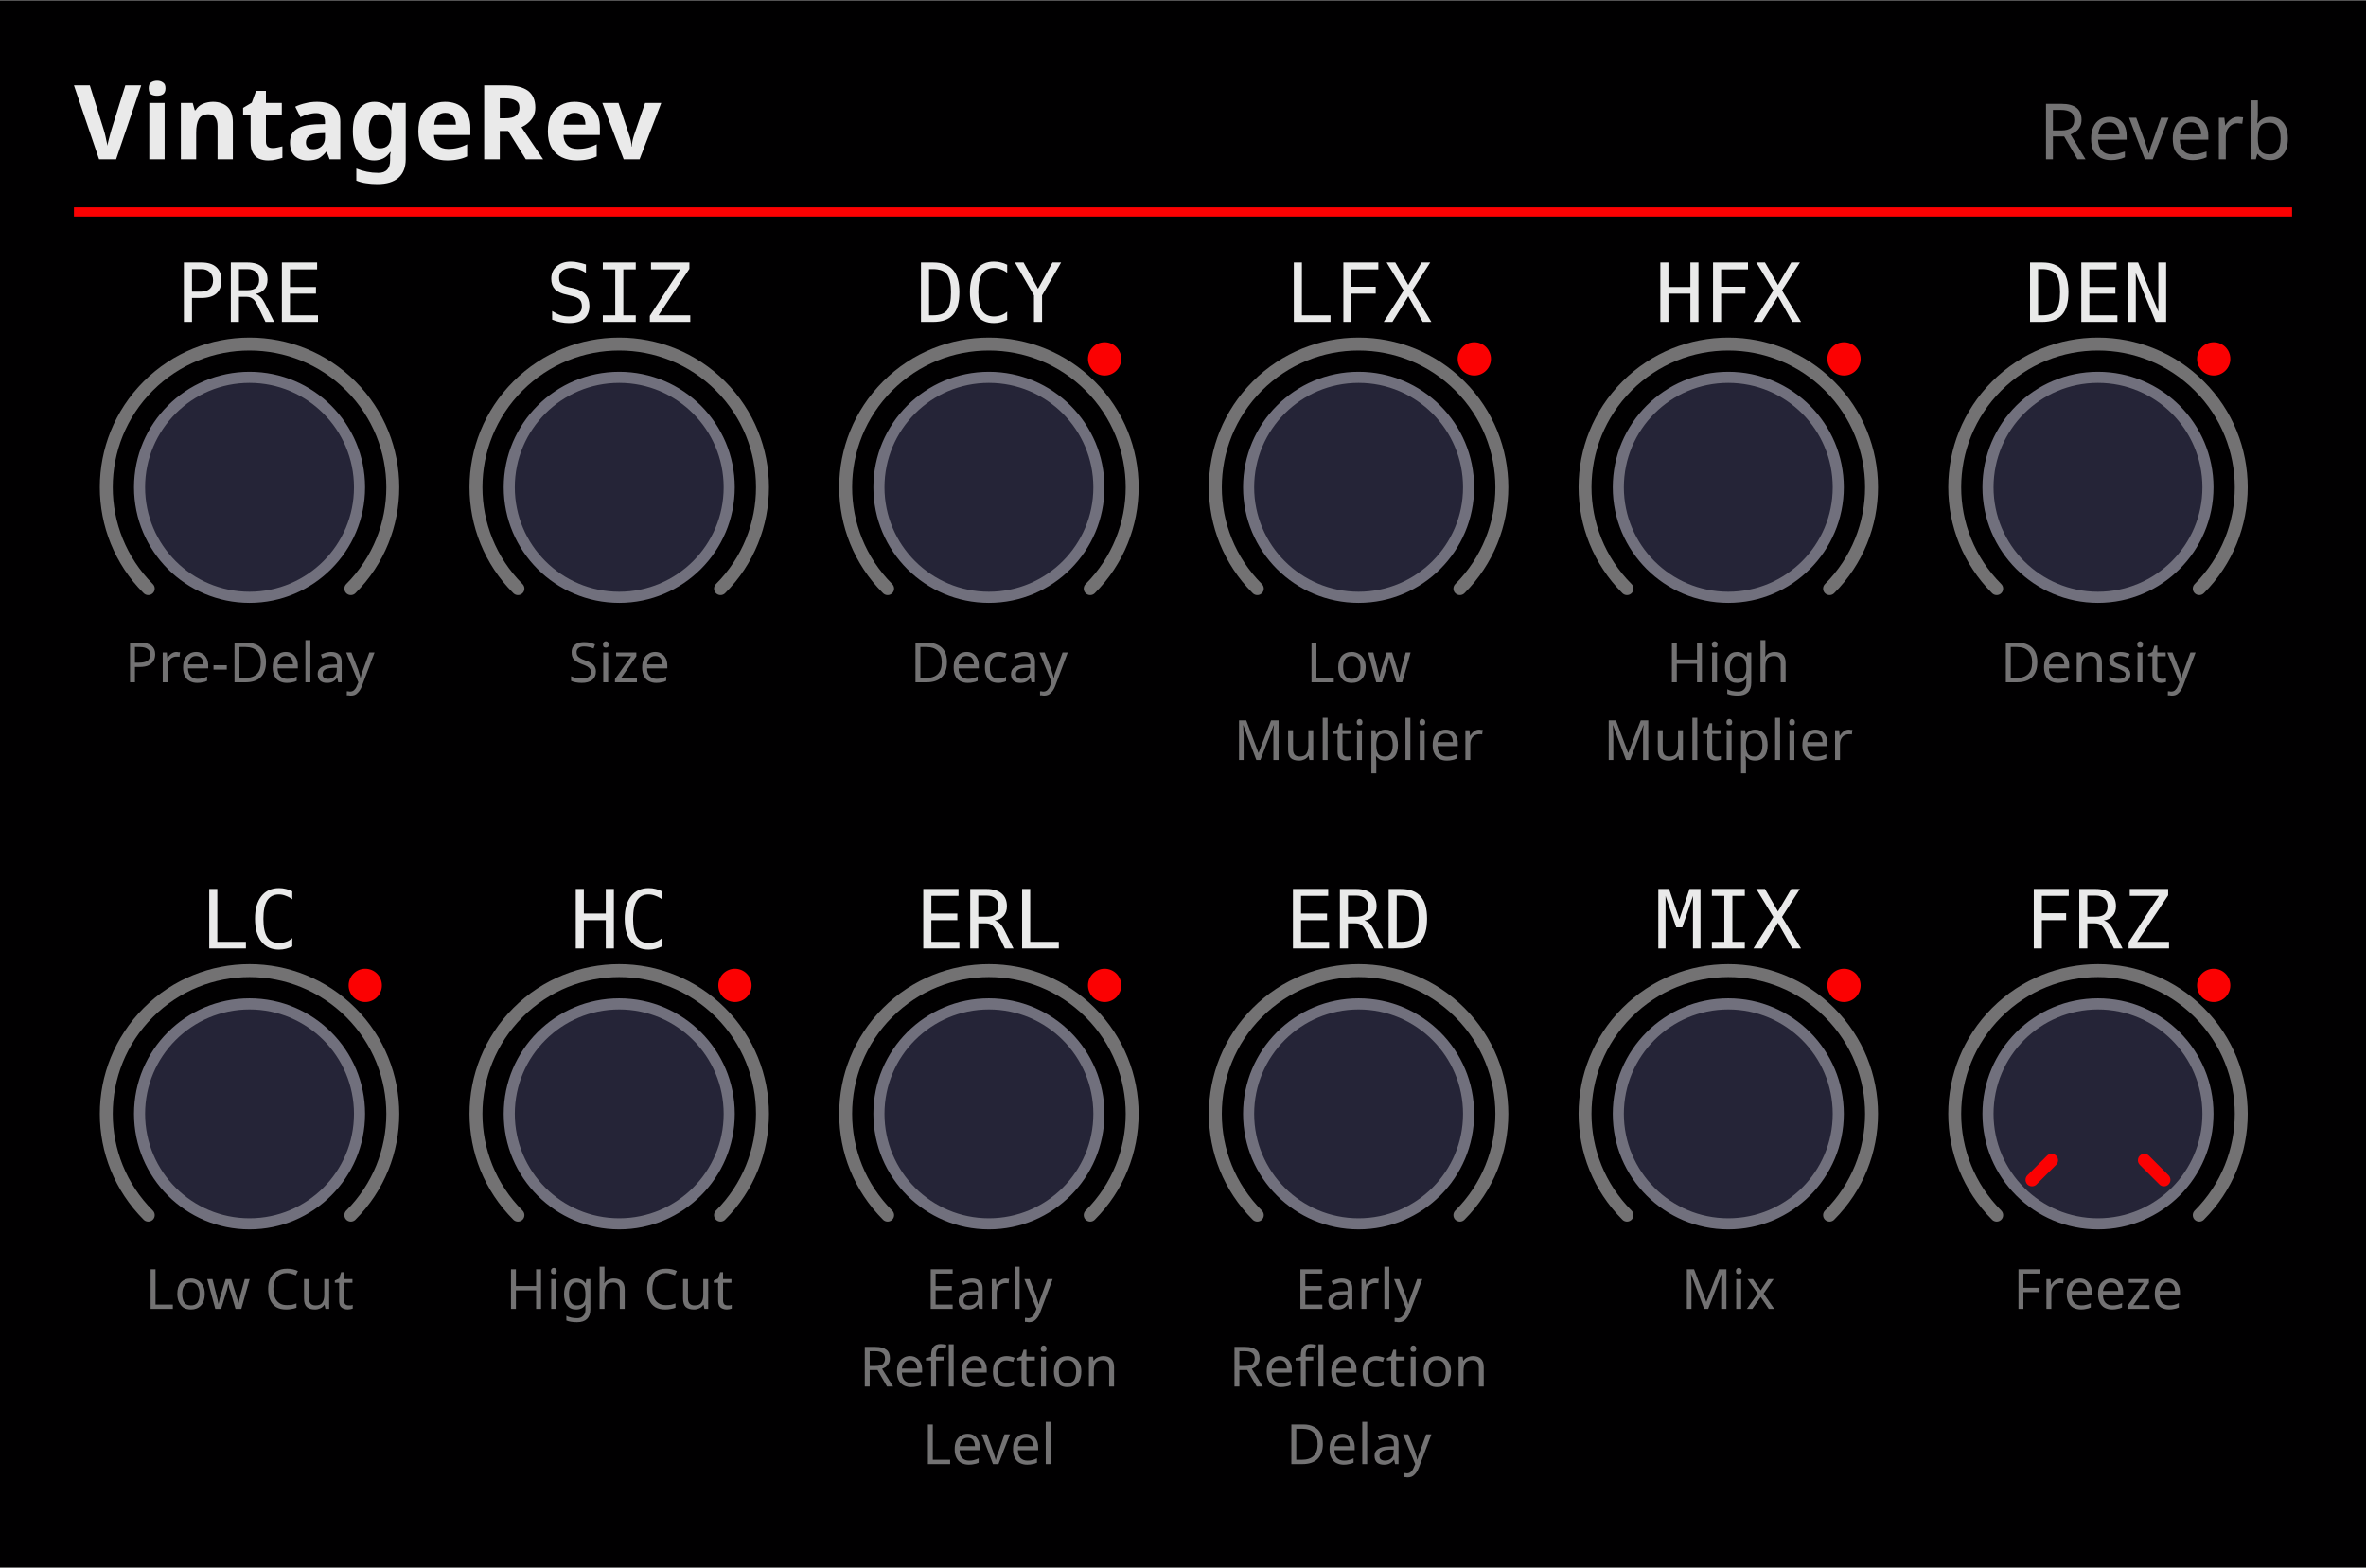
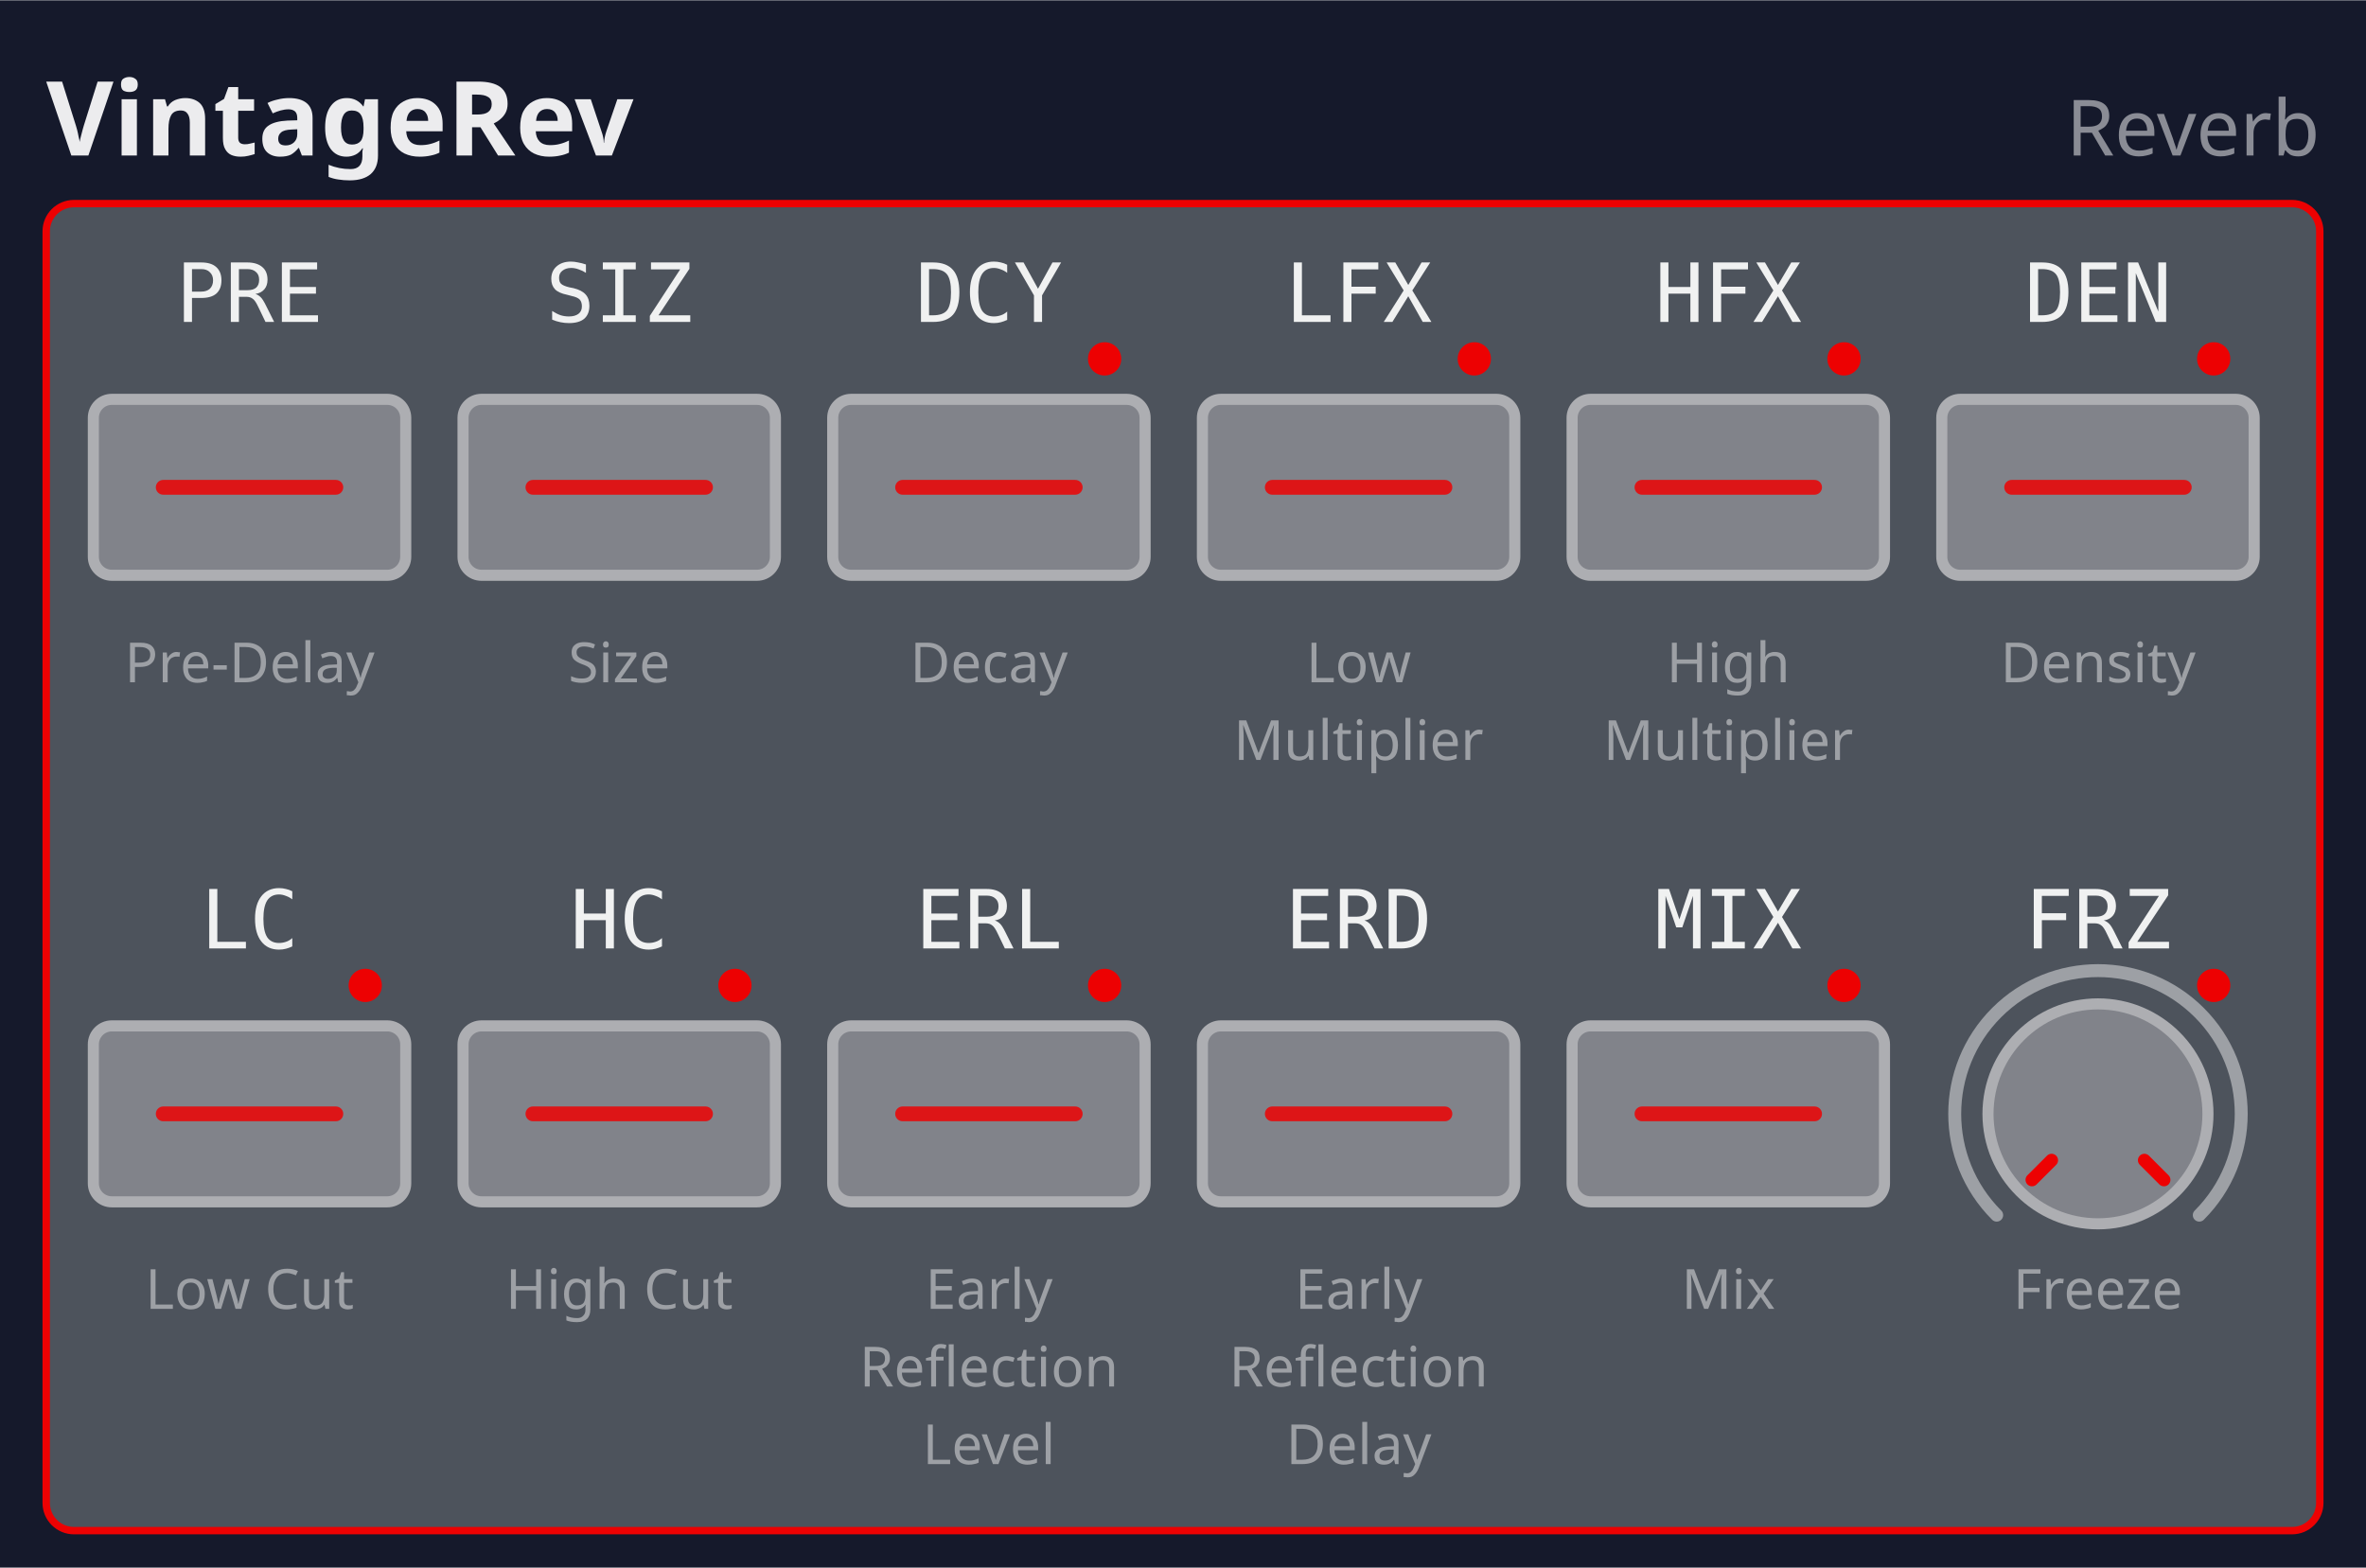
<svg xmlns="http://www.w3.org/2000/svg" viewBox="0 0 128 84.8" width="768" height="509" role="img" aria-label="Vintage Room Reverb front panel" font-family="ui-sans-serif, system-ui, sans-serif">
-   <rect width="128" height="84.8" fill="#010001" />
-   <text x="4" y="8.6" font-size="5.6" font-weight="600" fill="#eaeaea">VintageRev</text>
-   <text x="124" y="8.6" font-size="4.2" text-anchor="end" fill="#737273">Reverb</text>
-   <rect x="4" y="11.2" width="120" height="0.5" fill="#fb0102" />
-   <text x="13.50" y="17.40" font-size="4.4" text-anchor="middle" font-family="ui-monospace, SFMono-Regular, Menlo, monospace" fill="#eaeaea">PRE</text>
-   <path d="M 8.02 31.83 A 7.75 7.75 0 1 1 18.98 31.83" fill="none" stroke="#737273" stroke-width="0.7" stroke-linecap="round" />
-   <circle cx="13.50" cy="26.35" r="5.95" fill="#252437" stroke="#71707d" stroke-width="0.6" />
-   <text x="13.50" y="36.90" font-size="3" text-anchor="middle" fill="#737273">Pre-Delay</text>
-   <text x="33.50" y="17.40" font-size="4.4" text-anchor="middle" font-family="ui-monospace, SFMono-Regular, Menlo, monospace" fill="#eaeaea">SIZ</text>
-   <path d="M 28.02 31.83 A 7.75 7.75 0 1 1 38.98 31.83" fill="none" stroke="#737273" stroke-width="0.7" stroke-linecap="round" />
-   <circle cx="33.50" cy="26.35" r="5.95" fill="#252437" stroke="#71707d" stroke-width="0.6" />
-   <text x="33.50" y="36.90" font-size="3" text-anchor="middle" fill="#737273">Size</text>
-   <text x="53.50" y="17.40" font-size="4.4" text-anchor="middle" font-family="ui-monospace, SFMono-Regular, Menlo, monospace" fill="#eaeaea">DCY</text>
-   <path d="M 48.02 31.83 A 7.75 7.75 0 1 1 58.98 31.83" fill="none" stroke="#737273" stroke-width="0.7" stroke-linecap="round" />
-   <circle cx="53.50" cy="26.35" r="5.95" fill="#252437" stroke="#71707d" stroke-width="0.6" />
-   <circle cx="59.76" cy="19.40" r="0.9" fill="#fb0102" />
-   <text x="53.50" y="36.90" font-size="3" text-anchor="middle" fill="#737273">Decay</text>
-   <text x="73.50" y="17.40" font-size="4.4" text-anchor="middle" font-family="ui-monospace, SFMono-Regular, Menlo, monospace" fill="#eaeaea">LFX</text>
-   <path d="M 68.02 31.83 A 7.75 7.75 0 1 1 78.98 31.83" fill="none" stroke="#737273" stroke-width="0.7" stroke-linecap="round" />
-   <circle cx="73.50" cy="26.35" r="5.95" fill="#252437" stroke="#71707d" stroke-width="0.6" />
-   <circle cx="79.76" cy="19.40" r="0.9" fill="#fb0102" />
-   <text x="73.50" y="36.90" font-size="3" text-anchor="middle" fill="#737273">Low</text>
-   <text x="73.50" y="41.10" font-size="3" text-anchor="middle" fill="#737273">Multiplier</text>
-   <text x="93.50" y="17.40" font-size="4.4" text-anchor="middle" font-family="ui-monospace, SFMono-Regular, Menlo, monospace" fill="#eaeaea">HFX</text>
-   <path d="M 88.02 31.83 A 7.75 7.75 0 1 1 98.98 31.83" fill="none" stroke="#737273" stroke-width="0.7" stroke-linecap="round" />
-   <circle cx="93.50" cy="26.35" r="5.95" fill="#252437" stroke="#71707d" stroke-width="0.6" />
-   <circle cx="99.76" cy="19.40" r="0.9" fill="#fb0102" />
-   <text x="93.50" y="36.90" font-size="3" text-anchor="middle" fill="#737273">High</text>
-   <text x="93.50" y="41.10" font-size="3" text-anchor="middle" fill="#737273">Multiplier</text>
-   <text x="113.50" y="17.40" font-size="4.4" text-anchor="middle" font-family="ui-monospace, SFMono-Regular, Menlo, monospace" fill="#eaeaea">DEN</text>
-   <path d="M 108.02 31.83 A 7.75 7.75 0 1 1 118.98 31.83" fill="none" stroke="#737273" stroke-width="0.7" stroke-linecap="round" />
-   <circle cx="113.50" cy="26.35" r="5.95" fill="#252437" stroke="#71707d" stroke-width="0.6" />
-   <circle cx="119.76" cy="19.40" r="0.9" fill="#fb0102" />
-   <text x="113.50" y="36.90" font-size="3" text-anchor="middle" fill="#737273">Density</text>
-   <text x="13.50" y="51.30" font-size="4.4" text-anchor="middle" font-family="ui-monospace, SFMono-Regular, Menlo, monospace" fill="#eaeaea">LC</text>
-   <path d="M 8.02 65.73 A 7.75 7.75 0 1 1 18.98 65.73" fill="none" stroke="#737273" stroke-width="0.7" stroke-linecap="round" />
-   <circle cx="13.50" cy="60.25" r="5.95" fill="#252437" stroke="#71707d" stroke-width="0.6" />
-   <circle cx="19.76" cy="53.30" r="0.9" fill="#fb0102" />
-   <text x="13.50" y="70.80" font-size="3" text-anchor="middle" fill="#737273">Low Cut</text>
-   <text x="33.50" y="51.30" font-size="4.4" text-anchor="middle" font-family="ui-monospace, SFMono-Regular, Menlo, monospace" fill="#eaeaea">HC</text>
-   <path d="M 28.02 65.73 A 7.75 7.75 0 1 1 38.98 65.73" fill="none" stroke="#737273" stroke-width="0.7" stroke-linecap="round" />
-   <circle cx="33.50" cy="60.25" r="5.95" fill="#252437" stroke="#71707d" stroke-width="0.6" />
-   <circle cx="39.76" cy="53.30" r="0.9" fill="#fb0102" />
-   <text x="33.50" y="70.80" font-size="3" text-anchor="middle" fill="#737273">High Cut</text>
-   <text x="53.50" y="51.30" font-size="4.4" text-anchor="middle" font-family="ui-monospace, SFMono-Regular, Menlo, monospace" fill="#eaeaea">ERL</text>
-   <path d="M 48.02 65.73 A 7.75 7.75 0 1 1 58.98 65.73" fill="none" stroke="#737273" stroke-width="0.7" stroke-linecap="round" />
-   <circle cx="53.50" cy="60.25" r="5.95" fill="#252437" stroke="#71707d" stroke-width="0.6" />
-   <circle cx="59.76" cy="53.30" r="0.9" fill="#fb0102" />
-   <text x="53.50" y="70.80" font-size="3" text-anchor="middle" fill="#737273">Early</text>
-   <text x="53.50" y="75.00" font-size="3" text-anchor="middle" fill="#737273">Reflection</text>
-   <text x="53.50" y="79.20" font-size="3" text-anchor="middle" fill="#737273">Level</text>
-   <text x="73.50" y="51.30" font-size="4.4" text-anchor="middle" font-family="ui-monospace, SFMono-Regular, Menlo, monospace" fill="#eaeaea">ERD</text>
-   <path d="M 68.02 65.73 A 7.75 7.75 0 1 1 78.98 65.73" fill="none" stroke="#737273" stroke-width="0.7" stroke-linecap="round" />
-   <circle cx="73.50" cy="60.25" r="5.95" fill="#252437" stroke="#71707d" stroke-width="0.6" />
-   <text x="73.50" y="70.80" font-size="3" text-anchor="middle" fill="#737273">Early</text>
-   <text x="73.50" y="75.00" font-size="3" text-anchor="middle" fill="#737273">Reflection</text>
-   <text x="73.50" y="79.20" font-size="3" text-anchor="middle" fill="#737273">Delay</text>
-   <text x="93.50" y="51.30" font-size="4.4" text-anchor="middle" font-family="ui-monospace, SFMono-Regular, Menlo, monospace" fill="#eaeaea">MIX</text>
-   <path d="M 88.02 65.73 A 7.75 7.75 0 1 1 98.98 65.73" fill="none" stroke="#737273" stroke-width="0.7" stroke-linecap="round" />
-   <circle cx="93.50" cy="60.25" r="5.95" fill="#252437" stroke="#71707d" stroke-width="0.6" />
-   <circle cx="99.76" cy="53.30" r="0.9" fill="#fb0102" />
-   <text x="93.50" y="70.80" font-size="3" text-anchor="middle" fill="#737273">Mix</text>
-   <text x="113.50" y="51.30" font-size="4.4" text-anchor="middle" font-family="ui-monospace, SFMono-Regular, Menlo, monospace" fill="#eaeaea">FRZ</text>
-   <path d="M 108.02 65.73 A 7.75 7.75 0 1 1 118.98 65.73" fill="none" stroke="#737273" stroke-width="0.7" stroke-linecap="round" />
-   <circle cx="113.50" cy="60.25" r="5.95" fill="#252437" stroke="#71707d" stroke-width="0.6" />
-   <line x1="110.99" y1="62.76" x2="109.93" y2="63.82" stroke="#fb0102" stroke-width="0.7" stroke-linecap="round" />
-   <line x1="116.01" y1="62.76" x2="117.07" y2="63.82" stroke="#fb0102" stroke-width="0.7" stroke-linecap="round" />
-   <circle cx="119.76" cy="53.30" r="0.9" fill="#fb0102" />
-   <text x="113.50" y="70.80" font-size="3" text-anchor="middle" fill="#737273">Freeze</text>
+   <rect width="128" height="84.8" fill="#15192b" />
+   <text x="2.5" y="8.4" font-size="5.6" font-weight="600" fill="#ececee">VintageRev</text>
+   <text x="125.5" y="8.4" font-size="4.2" text-anchor="end" fill="#8a8c95">Reverb</text>
+   <rect x="2.5" y="11.0" width="123.0" height="71.8" rx="1.5" fill="#4d535c" stroke="#ed0102" stroke-width="0.4" />
+   <text x="13.50" y="17.40" font-size="4.4" text-anchor="middle" font-family="ui-monospace, SFMono-Regular, Menlo, monospace" fill="#f0f1f1">PRE</text>
+   <rect x="5.05" y="21.59" width="16.90" height="9.52" rx="1" fill="#81838a" stroke="#adaeb2" stroke-width="0.6" />
+   <rect x="8.43" y="25.95" width="10.14" height="0.8" rx="0.4" fill="#ed0102" opacity="0.85" />
+   <text x="13.50" y="36.90" font-size="3" text-anchor="middle" fill="#9da0a5">Pre-Delay</text>
+   <text x="33.50" y="17.40" font-size="4.4" text-anchor="middle" font-family="ui-monospace, SFMono-Regular, Menlo, monospace" fill="#f0f1f1">SIZ</text>
+   <rect x="25.05" y="21.59" width="16.90" height="9.52" rx="1" fill="#81838a" stroke="#adaeb2" stroke-width="0.6" />
+   <rect x="28.43" y="25.95" width="10.14" height="0.8" rx="0.4" fill="#ed0102" opacity="0.85" />
+   <text x="33.50" y="36.90" font-size="3" text-anchor="middle" fill="#9da0a5">Size</text>
+   <text x="53.50" y="17.40" font-size="4.4" text-anchor="middle" font-family="ui-monospace, SFMono-Regular, Menlo, monospace" fill="#f0f1f1">DCY</text>
+   <rect x="45.05" y="21.59" width="16.90" height="9.52" rx="1" fill="#81838a" stroke="#adaeb2" stroke-width="0.6" />
+   <rect x="48.43" y="25.95" width="10.14" height="0.8" rx="0.4" fill="#ed0102" opacity="0.85" />
+   <circle cx="59.76" cy="19.40" r="0.9" fill="#ed0102" />
+   <text x="53.50" y="36.90" font-size="3" text-anchor="middle" fill="#9da0a5">Decay</text>
+   <text x="73.50" y="17.40" font-size="4.4" text-anchor="middle" font-family="ui-monospace, SFMono-Regular, Menlo, monospace" fill="#f0f1f1">LFX</text>
+   <rect x="65.05" y="21.59" width="16.90" height="9.52" rx="1" fill="#81838a" stroke="#adaeb2" stroke-width="0.6" />
+   <rect x="68.43" y="25.95" width="10.14" height="0.8" rx="0.4" fill="#ed0102" opacity="0.85" />
+   <circle cx="79.76" cy="19.40" r="0.9" fill="#ed0102" />
+   <text x="73.50" y="36.90" font-size="3" text-anchor="middle" fill="#9da0a5">Low</text>
+   <text x="73.50" y="41.10" font-size="3" text-anchor="middle" fill="#9da0a5">Multiplier</text>
+   <text x="93.50" y="17.40" font-size="4.4" text-anchor="middle" font-family="ui-monospace, SFMono-Regular, Menlo, monospace" fill="#f0f1f1">HFX</text>
+   <rect x="85.05" y="21.59" width="16.90" height="9.52" rx="1" fill="#81838a" stroke="#adaeb2" stroke-width="0.6" />
+   <rect x="88.43" y="25.95" width="10.14" height="0.8" rx="0.4" fill="#ed0102" opacity="0.85" />
+   <circle cx="99.76" cy="19.40" r="0.9" fill="#ed0102" />
+   <text x="93.50" y="36.90" font-size="3" text-anchor="middle" fill="#9da0a5">High</text>
+   <text x="93.50" y="41.10" font-size="3" text-anchor="middle" fill="#9da0a5">Multiplier</text>
+   <text x="113.50" y="17.40" font-size="4.4" text-anchor="middle" font-family="ui-monospace, SFMono-Regular, Menlo, monospace" fill="#f0f1f1">DEN</text>
+   <rect x="105.05" y="21.59" width="16.90" height="9.52" rx="1" fill="#81838a" stroke="#adaeb2" stroke-width="0.6" />
+   <rect x="108.43" y="25.95" width="10.14" height="0.8" rx="0.4" fill="#ed0102" opacity="0.85" />
+   <circle cx="119.76" cy="19.40" r="0.9" fill="#ed0102" />
+   <text x="113.50" y="36.90" font-size="3" text-anchor="middle" fill="#9da0a5">Density</text>
+   <text x="13.50" y="51.30" font-size="4.4" text-anchor="middle" font-family="ui-monospace, SFMono-Regular, Menlo, monospace" fill="#f0f1f1">LC</text>
+   <rect x="5.05" y="55.49" width="16.90" height="9.52" rx="1" fill="#81838a" stroke="#adaeb2" stroke-width="0.6" />
+   <rect x="8.43" y="59.85" width="10.14" height="0.8" rx="0.4" fill="#ed0102" opacity="0.85" />
+   <circle cx="19.76" cy="53.30" r="0.9" fill="#ed0102" />
+   <text x="13.50" y="70.80" font-size="3" text-anchor="middle" fill="#9da0a5">Low Cut</text>
+   <text x="33.50" y="51.30" font-size="4.4" text-anchor="middle" font-family="ui-monospace, SFMono-Regular, Menlo, monospace" fill="#f0f1f1">HC</text>
+   <rect x="25.05" y="55.49" width="16.90" height="9.52" rx="1" fill="#81838a" stroke="#adaeb2" stroke-width="0.6" />
+   <rect x="28.43" y="59.85" width="10.14" height="0.8" rx="0.4" fill="#ed0102" opacity="0.85" />
+   <circle cx="39.76" cy="53.30" r="0.9" fill="#ed0102" />
+   <text x="33.50" y="70.80" font-size="3" text-anchor="middle" fill="#9da0a5">High Cut</text>
+   <text x="53.50" y="51.30" font-size="4.4" text-anchor="middle" font-family="ui-monospace, SFMono-Regular, Menlo, monospace" fill="#f0f1f1">ERL</text>
+   <rect x="45.05" y="55.49" width="16.90" height="9.52" rx="1" fill="#81838a" stroke="#adaeb2" stroke-width="0.6" />
+   <rect x="48.43" y="59.85" width="10.14" height="0.8" rx="0.4" fill="#ed0102" opacity="0.85" />
+   <circle cx="59.76" cy="53.30" r="0.9" fill="#ed0102" />
+   <text x="53.50" y="70.80" font-size="3" text-anchor="middle" fill="#9da0a5">Early</text>
+   <text x="53.50" y="75.00" font-size="3" text-anchor="middle" fill="#9da0a5">Reflection</text>
+   <text x="53.50" y="79.20" font-size="3" text-anchor="middle" fill="#9da0a5">Level</text>
+   <text x="73.50" y="51.30" font-size="4.4" text-anchor="middle" font-family="ui-monospace, SFMono-Regular, Menlo, monospace" fill="#f0f1f1">ERD</text>
+   <rect x="65.05" y="55.49" width="16.90" height="9.52" rx="1" fill="#81838a" stroke="#adaeb2" stroke-width="0.6" />
+   <rect x="68.43" y="59.85" width="10.14" height="0.8" rx="0.4" fill="#ed0102" opacity="0.85" />
+   <text x="73.50" y="70.80" font-size="3" text-anchor="middle" fill="#9da0a5">Early</text>
+   <text x="73.50" y="75.00" font-size="3" text-anchor="middle" fill="#9da0a5">Reflection</text>
+   <text x="73.50" y="79.20" font-size="3" text-anchor="middle" fill="#9da0a5">Delay</text>
+   <text x="93.50" y="51.30" font-size="4.4" text-anchor="middle" font-family="ui-monospace, SFMono-Regular, Menlo, monospace" fill="#f0f1f1">MIX</text>
+   <rect x="85.05" y="55.49" width="16.90" height="9.52" rx="1" fill="#81838a" stroke="#adaeb2" stroke-width="0.6" />
+   <rect x="88.43" y="59.85" width="10.14" height="0.8" rx="0.4" fill="#ed0102" opacity="0.85" />
+   <circle cx="99.76" cy="53.30" r="0.9" fill="#ed0102" />
+   <text x="93.50" y="70.80" font-size="3" text-anchor="middle" fill="#9da0a5">Mix</text>
+   <text x="113.50" y="51.30" font-size="4.4" text-anchor="middle" font-family="ui-monospace, SFMono-Regular, Menlo, monospace" fill="#f0f1f1">FRZ</text>
+   <path d="M 108.02 65.73 A 7.75 7.75 0 1 1 118.98 65.73" fill="none" stroke="#9da0a5" stroke-width="0.7" stroke-linecap="round" />
+   <circle cx="113.50" cy="60.25" r="5.95" fill="#81838a" stroke="#adaeb2" stroke-width="0.6" />
+   <line x1="110.99" y1="62.76" x2="109.93" y2="63.82" stroke="#ed0102" stroke-width="0.7" stroke-linecap="round" />
+   <line x1="116.01" y1="62.76" x2="117.07" y2="63.82" stroke="#ed0102" stroke-width="0.7" stroke-linecap="round" />
+   <circle cx="119.76" cy="53.30" r="0.9" fill="#ed0102" />
+   <text x="113.50" y="70.80" font-size="3" text-anchor="middle" fill="#9da0a5">Freeze</text>
</svg>
